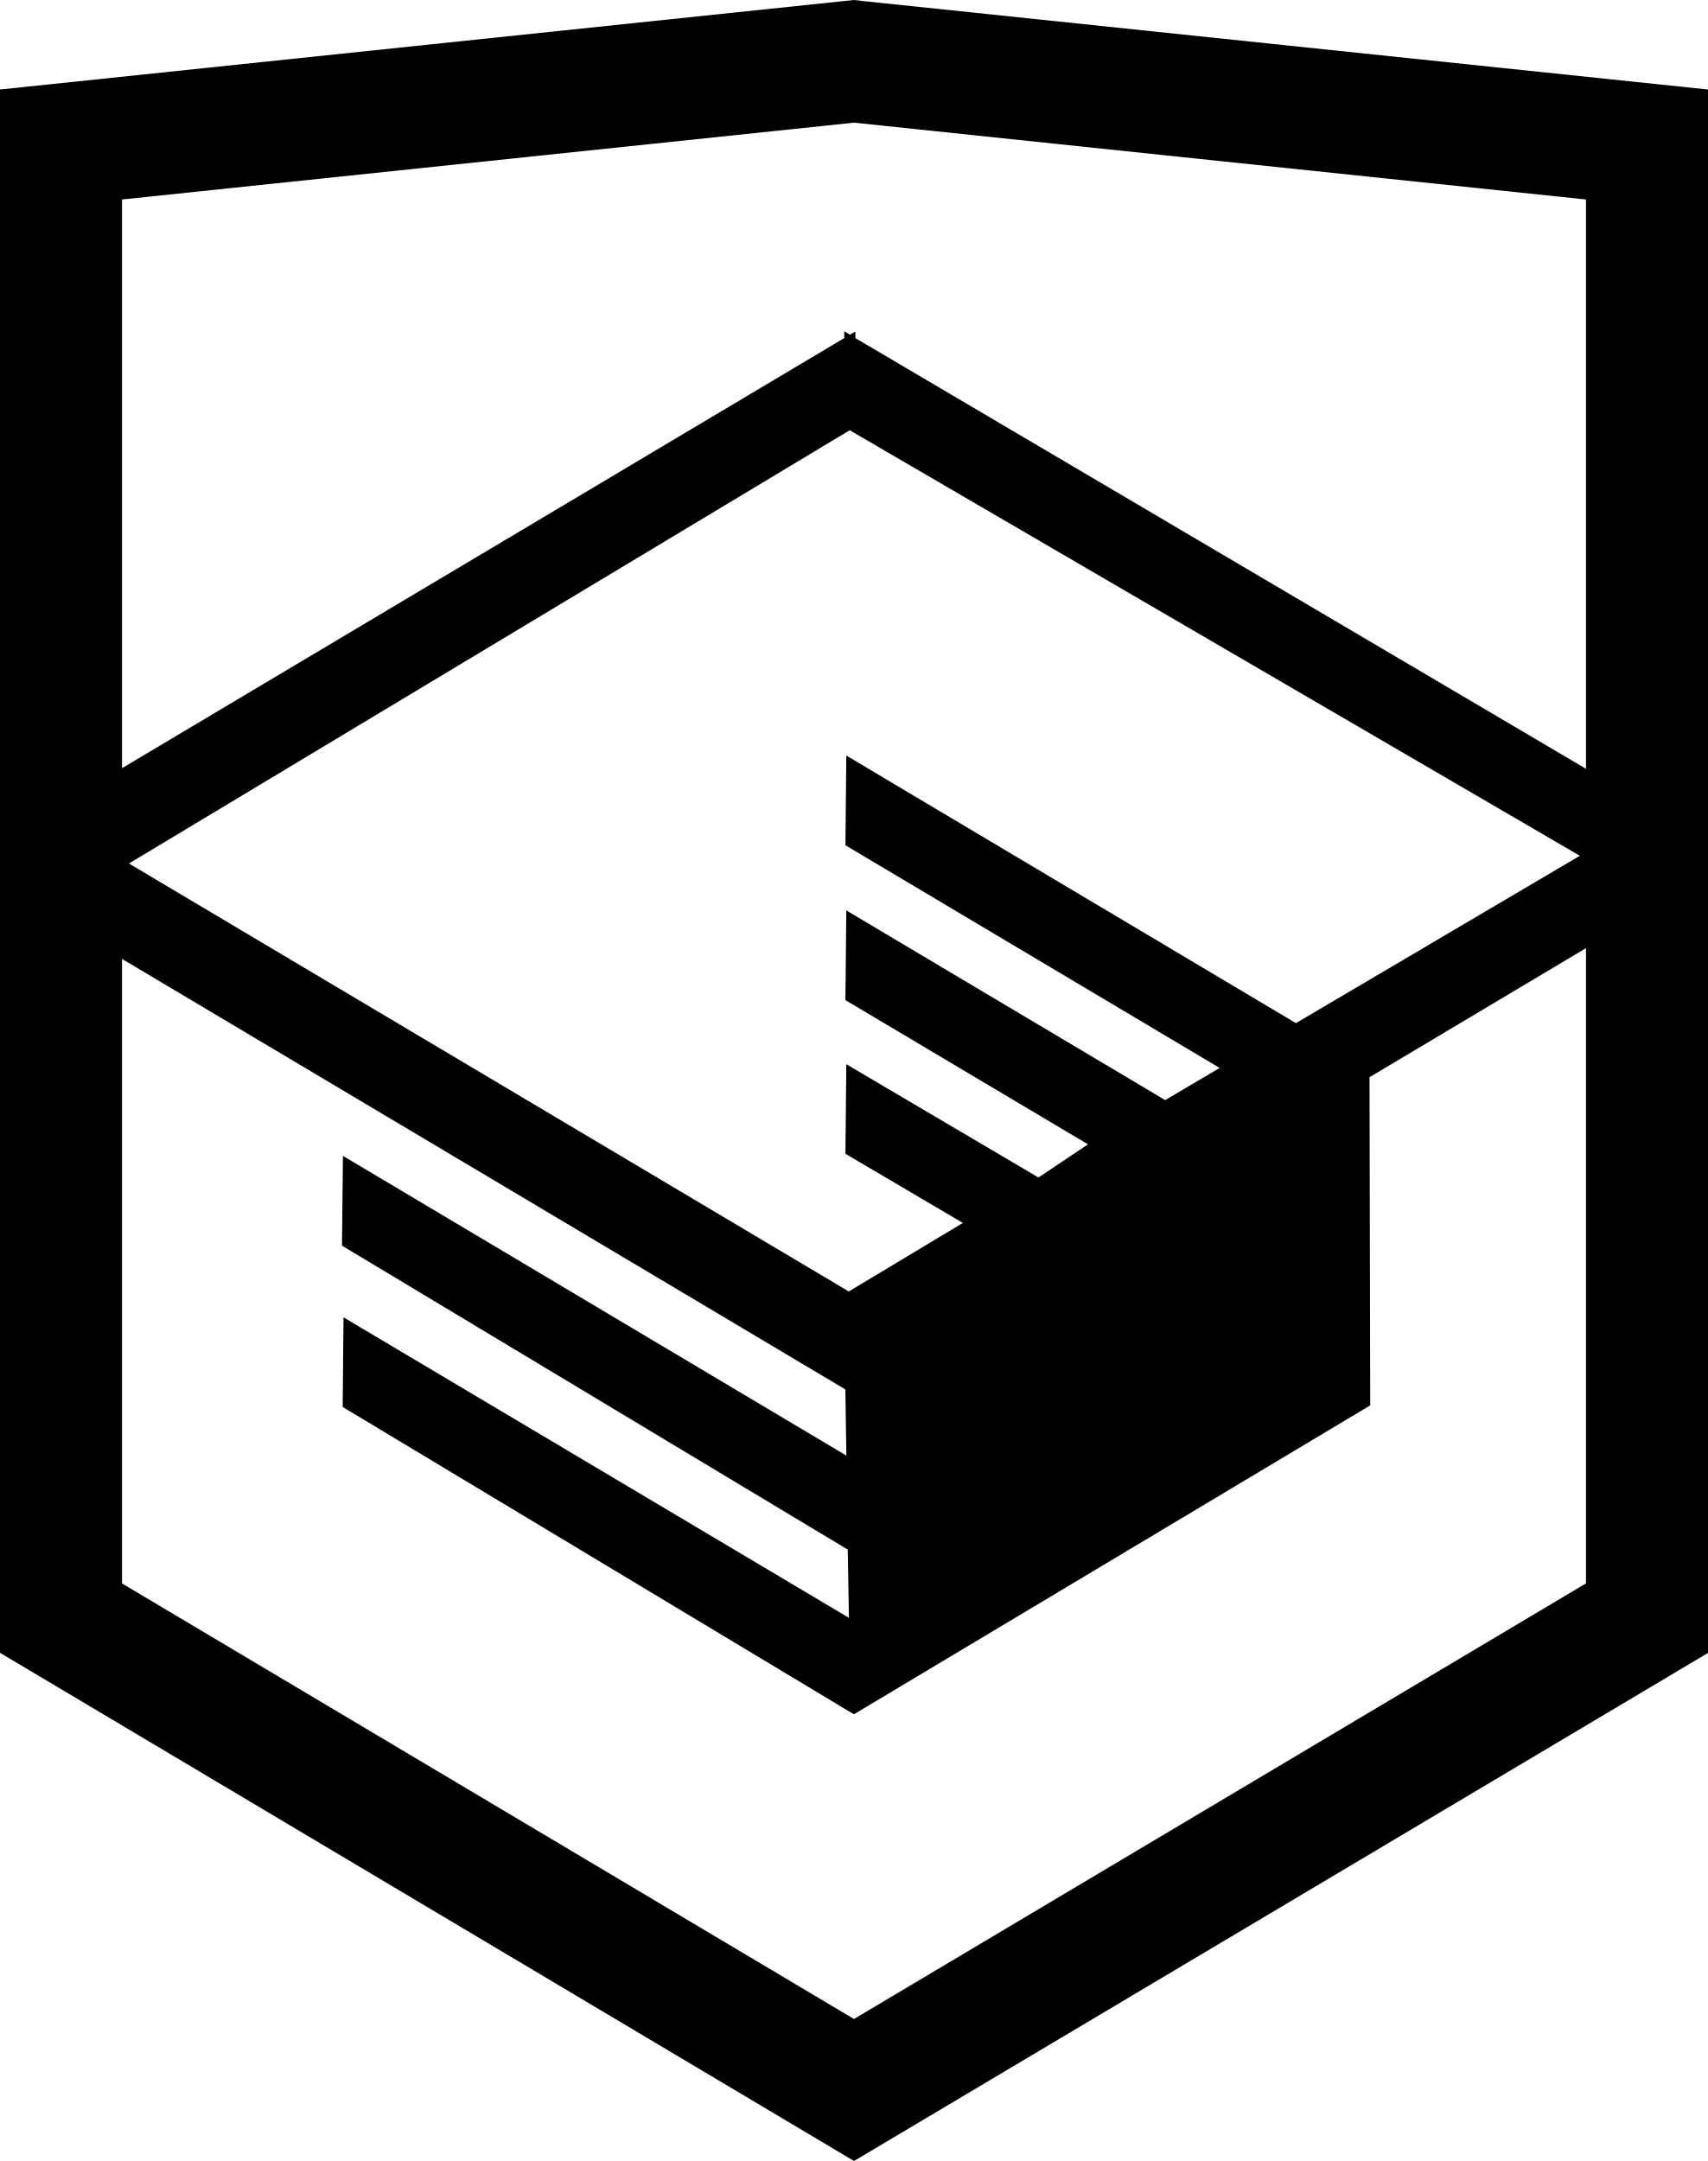
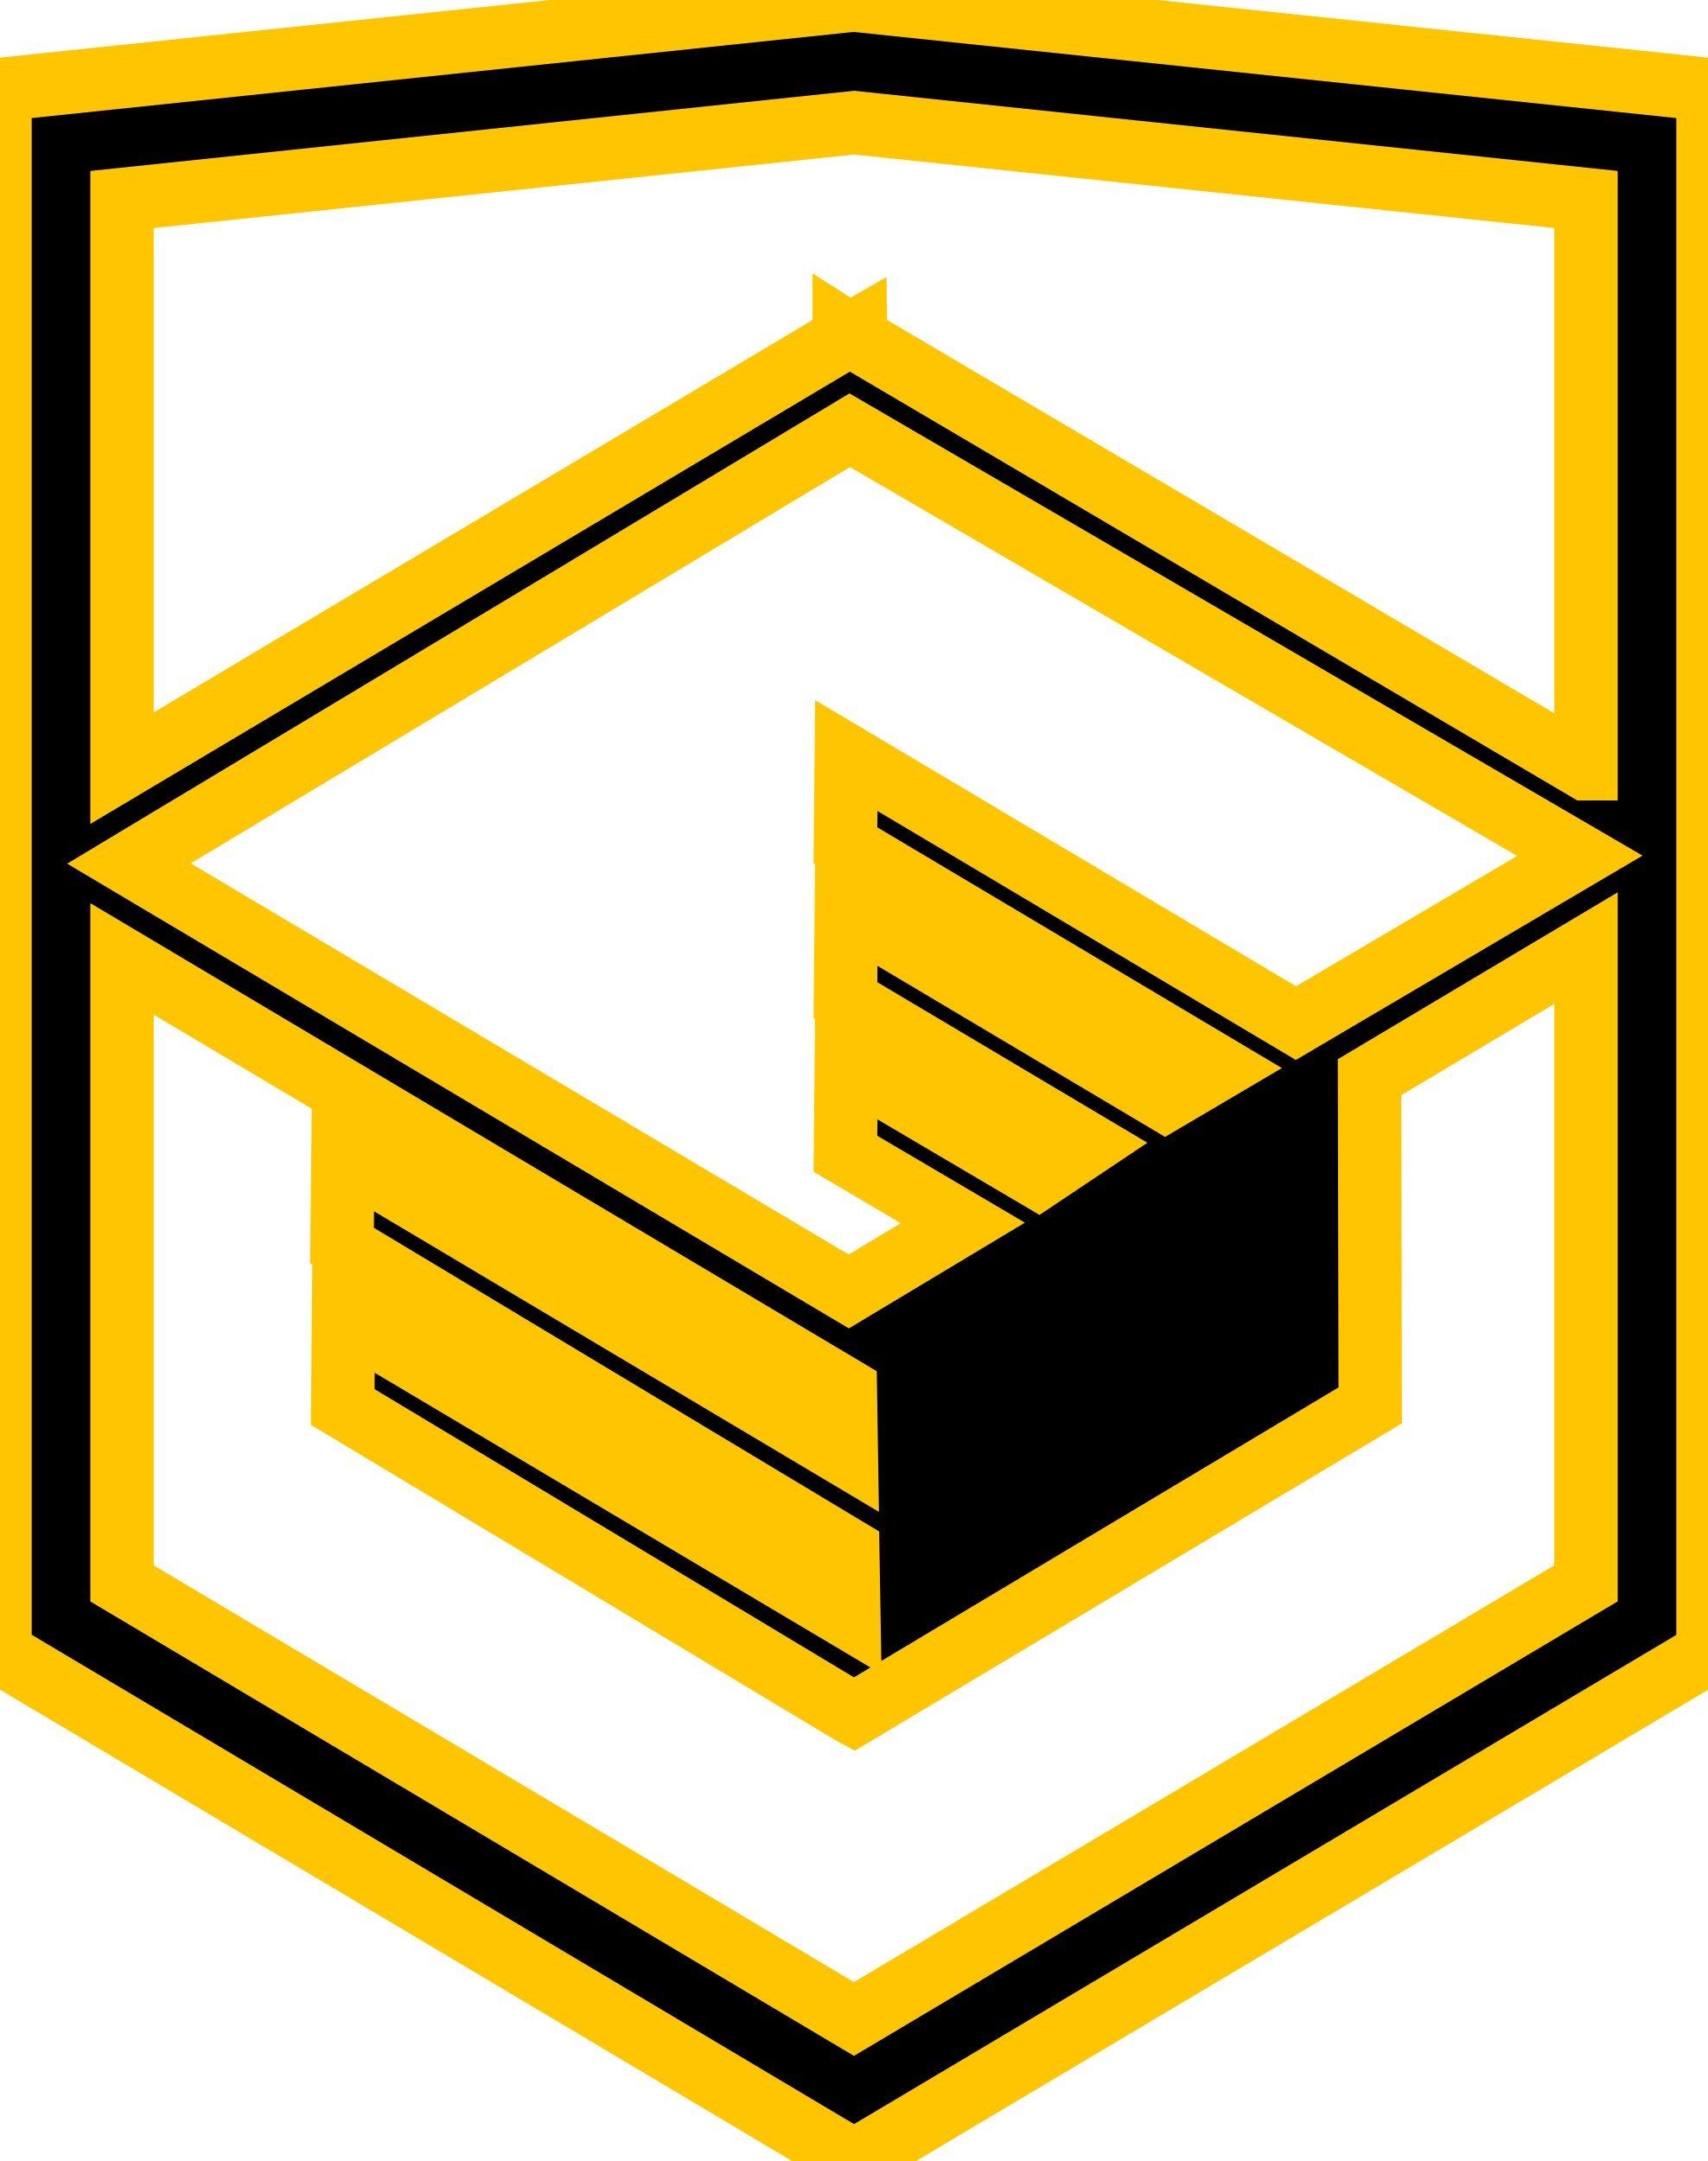
<svg xmlns="http://www.w3.org/2000/svg" width="26.943" height="34.09" viewBox="0 0 26.943 34.09">
-   <path d="M13.62.017L13.472 0 0 1.412v24.661l13.473 8.017 13.43-7.99.042-.025V1.412L13.62.017zm11.399 12.11L13.495 5.334l-.001-.104-.087.05-.088-.056v.109L1.925 12.118V3.147l11.548-1.212L25.02 3.147v8.98zm-11.614-5.34L24.923 13.5l-4.479 2.64-7.093-4.221-.014 1.415 5.904 3.513-.86.507-5.03-2.992-.014 1.415 3.827 2.275-.782.523-3.031-1.787-.014 1.413 1.853 1.091-1.8 1.081-11.356-6.751 11.371-6.835zm-11.48 8.34l11.411 6.791.016 1.044-7.942-4.728-.015 1.416 7.979 4.795.018 1.076-7.973-4.74-.013 1.414 8.021 4.822.046.025 8.143-4.872-.011-5.177 3.415-2.036v10.021L13.472 31.85 1.925 24.979v-9.852z" />
+   <path stroke="#ffc600" d="M13.62.017L13.472 0 0 1.412v24.661l13.473 8.017 13.43-7.99.042-.025V1.412L13.62.017zm11.399 12.11L13.495 5.334l-.001-.104-.087.05-.088-.056v.109L1.925 12.118V3.147l11.548-1.212L25.02 3.147v8.98zm-11.614-5.34L24.923 13.5l-4.479 2.64-7.093-4.221-.014 1.415 5.904 3.513-.86.507-5.03-2.992-.014 1.415 3.827 2.275-.782.523-3.031-1.787-.014 1.413 1.853 1.091-1.8 1.081-11.356-6.751 11.371-6.835zm-11.48 8.34l11.411 6.791.016 1.044-7.942-4.728-.015 1.416 7.979 4.795.018 1.076-7.973-4.74-.013 1.414 8.021 4.822.046.025 8.143-4.872-.011-5.177 3.415-2.036v10.021L13.472 31.85 1.925 24.979v-9.852z" />
</svg>
